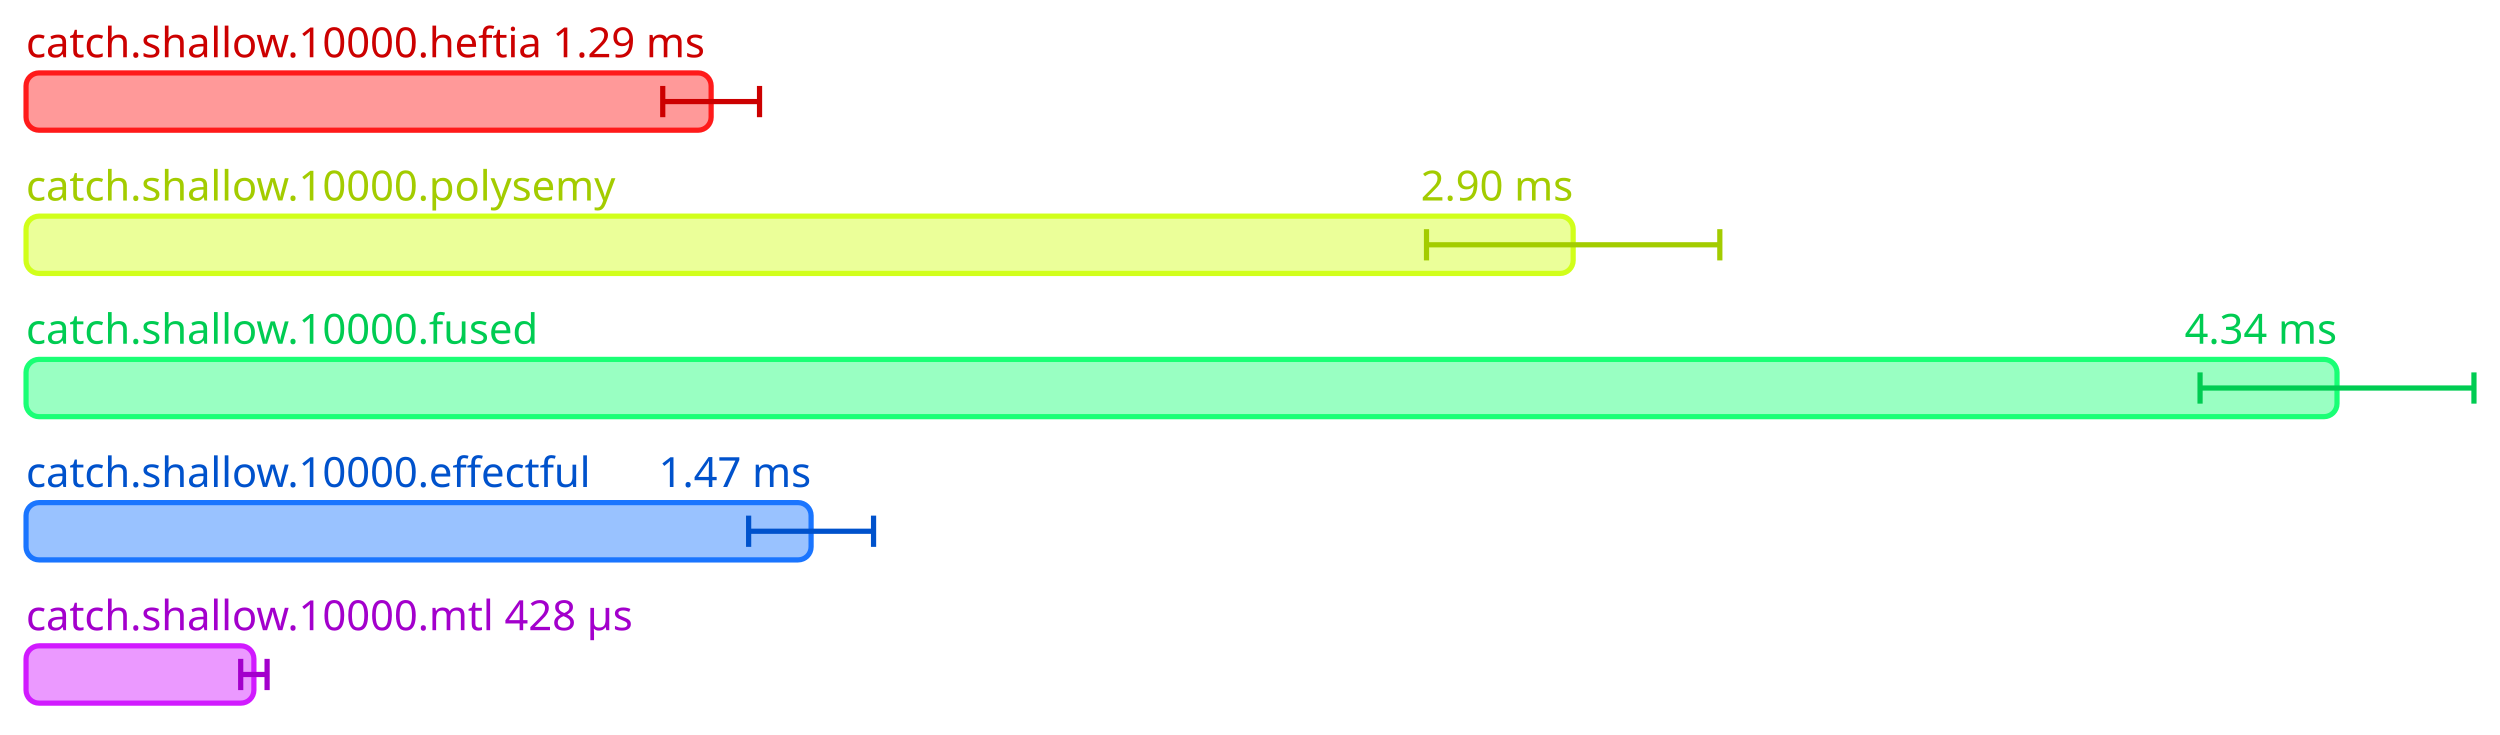
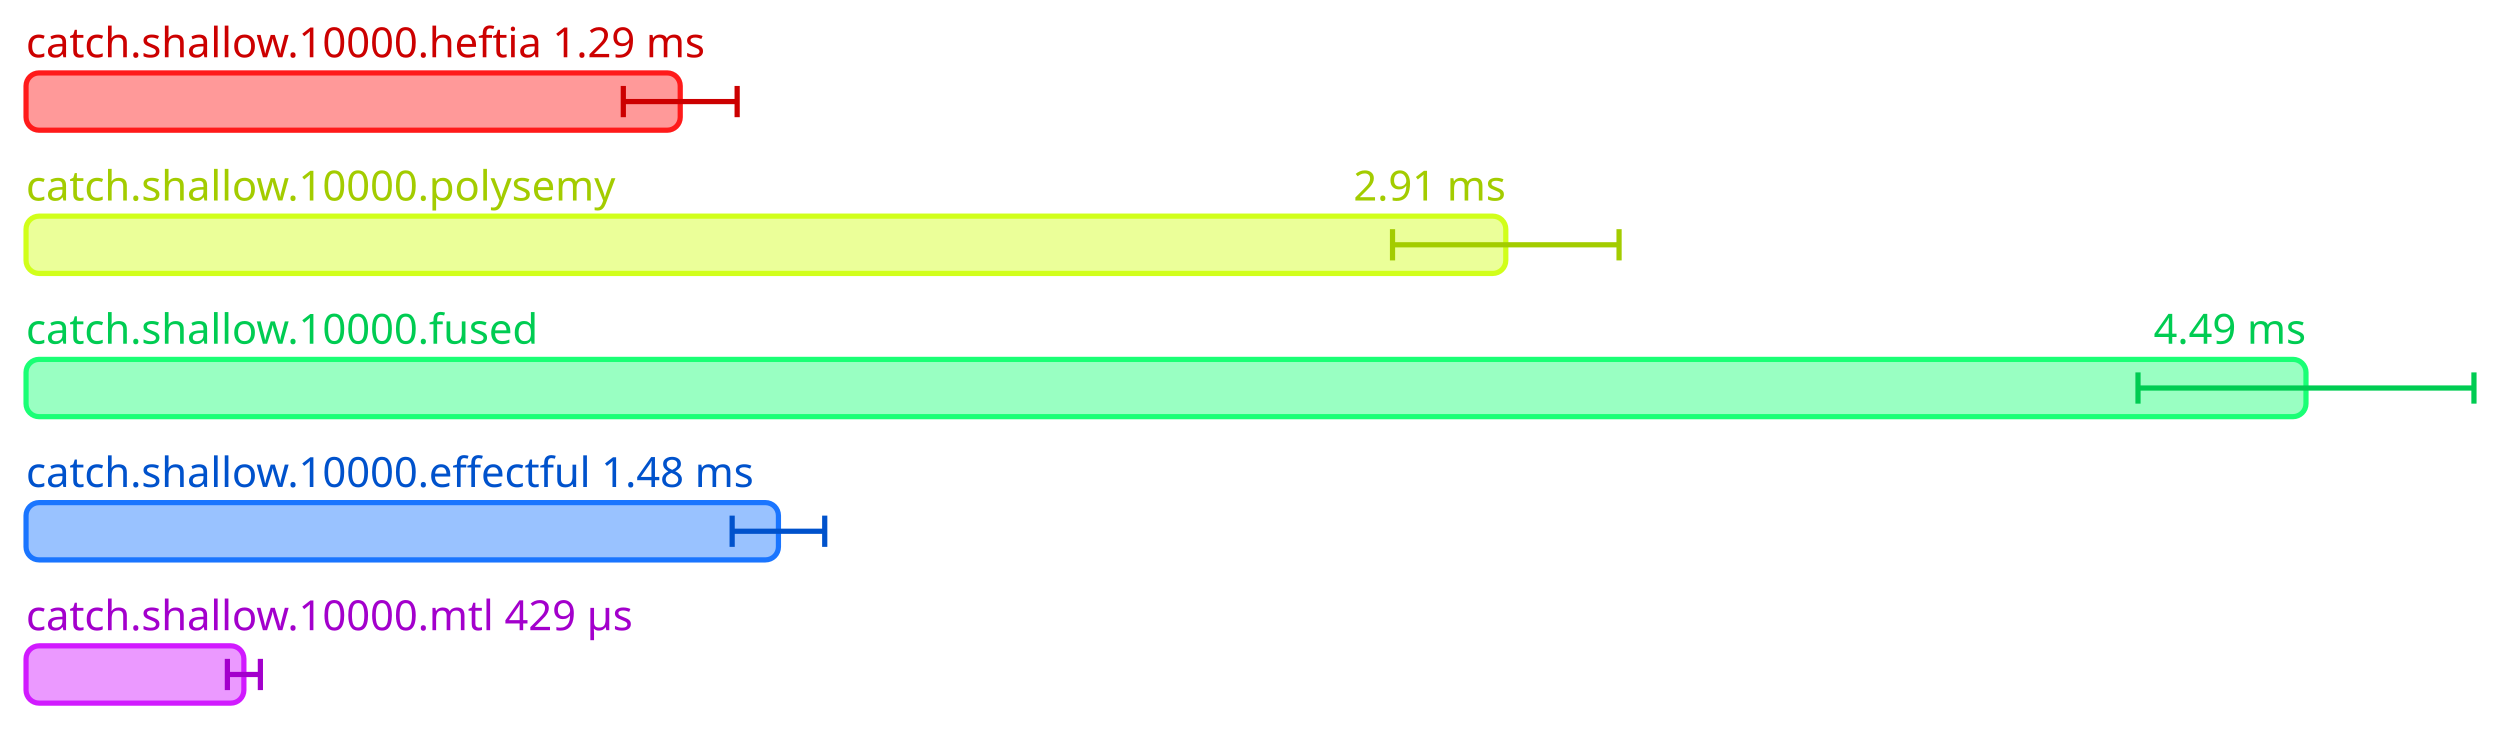
<svg xmlns="http://www.w3.org/2000/svg" height="282" width="960.0" font-size="16" font-family="sans-serif" stroke-width="2">
  <g transform="translate(10.0 0)">
    <text fill="hsl(0, 100%, 40%)" y="22">catch.shallow.10000.heftia 1.29 ms</text>
    <g>
-       <rect y="28" rx="5" height="22" width="263.077" fill="hsl(0, 100%, 80%)" stroke="hsl(0, 100%, 55%)" />
+       <rect y="28" rx="5" height="22" width="251.209" fill="hsl(0, 100%, 80%)" stroke="hsl(0, 100%, 55%)" />
      <g stroke="hsl(0, 100%, 40%)">
-         <line x1="244.493" x2="281.66" y1="39" y2="39" />
-         <line x1="244.493" x2="244.493" y1="33" y2="45" />
-         <line x1="281.66" x2="281.66" y1="33" y2="45" />
+         <line x1="229.354" x2="273.065" y1="39" y2="39" />
+         <line x1="229.354" x2="229.354" y1="33" y2="45" />
+         <line x1="273.065" x2="273.065" y1="33" y2="45" />
      </g>
    </g>
    <g fill="hsl(72, 100%, 40%)">
      <text y="77">catch.shallow.10000.polysemy</text>
-       <text y="77" x="594.094" text-anchor="end">2.90 ms</text>
+       <text y="77" x="568.224" text-anchor="end">2.91 ms</text>
    </g>
    <g>
-       <rect y="83" rx="5" height="22" width="594.094" fill="hsl(72, 100%, 80%)" stroke="hsl(72, 100%, 55%)" />
+       <rect y="83" rx="5" height="22" width="568.224" fill="hsl(72, 100%, 80%)" stroke="hsl(72, 100%, 55%)" />
      <g stroke="hsl(72, 100%, 40%)">
-         <line x1="537.776" x2="650.411" y1="94" y2="94" />
-         <line x1="537.776" x2="537.776" y1="88" y2="100" />
-         <line x1="650.411" x2="650.411" y1="88" y2="100" />
+         <line x1="524.727" x2="611.72" y1="94" y2="94" />
+         <line x1="524.727" x2="524.727" y1="88" y2="100" />
+         <line x1="611.72" x2="611.72" y1="88" y2="100" />
      </g>
    </g>
    <g fill="hsl(144, 100%, 40%)">
      <text y="132">catch.shallow.10000.fused</text>
-       <text y="132" x="887.412" text-anchor="end">4.34 ms</text>
+       <text y="132" x="875.498" text-anchor="end">4.49 ms</text>
    </g>
    <g>
-       <rect y="138" rx="5" height="22" width="887.412" fill="hsl(144, 100%, 80%)" stroke="hsl(144, 100%, 55%)" />
+       <rect y="138" rx="5" height="22" width="875.498" fill="hsl(144, 100%, 80%)" stroke="hsl(144, 100%, 55%)" />
      <g stroke="hsl(144, 100%, 40%)">
-         <line x1="834.823" x2="940.0" y1="149" y2="149" />
-         <line x1="834.823" x2="834.823" y1="143" y2="155" />
+         <line x1="810.995" x2="940.0" y1="149" y2="149" />
+         <line x1="810.995" x2="810.995" y1="143" y2="155" />
        <line x1="940.0" x2="940.0" y1="143" y2="155" />
      </g>
    </g>
-     <g fill="hsl(216, 100%, 40%)">
-       <text y="187">catch.shallow.10000.effectful</text>
-       <text y="187" x="301.46" text-anchor="end">1.47 ms</text>
-     </g>
+     <text fill="hsl(216, 100%, 40%)" y="187">catch.shallow.10000.effectful 1.48 ms</text>
    <g>
-       <rect y="193" rx="5" height="22" width="301.46" fill="hsl(216, 100%, 80%)" stroke="hsl(216, 100%, 55%)" />
+       <rect y="193" rx="5" height="22" width="288.921" fill="hsl(216, 100%, 80%)" stroke="hsl(216, 100%, 55%)" />
      <g stroke="hsl(216, 100%, 40%)">
-         <line x1="277.475" x2="325.444" y1="204" y2="204" />
-         <line x1="277.475" x2="277.475" y1="198" y2="210" />
-         <line x1="325.444" x2="325.444" y1="198" y2="210" />
+         <line x1="271.147" x2="306.696" y1="204" y2="204" />
+         <line x1="271.147" x2="271.147" y1="198" y2="210" />
+         <line x1="306.696" x2="306.696" y1="198" y2="210" />
      </g>
    </g>
-     <text fill="hsl(288, 100%, 40%)" y="242">catch.shallow.10000.mtl 428  μs</text>
+     <text fill="hsl(288, 100%, 40%)" y="242">catch.shallow.10000.mtl 429  μs</text>
    <g>
-       <rect y="248" rx="5" height="22" width="87.494" fill="hsl(288, 100%, 80%)" stroke="hsl(288, 100%, 55%)" />
+       <rect y="248" rx="5" height="22" width="83.65" fill="hsl(288, 100%, 80%)" stroke="hsl(288, 100%, 55%)" />
      <g stroke="hsl(288, 100%, 40%)">
-         <line x1="82.427" x2="92.562" y1="259" y2="259" />
-         <line x1="82.427" x2="82.427" y1="253" y2="265" />
-         <line x1="92.562" x2="92.562" y1="253" y2="265" />
+         <line x1="77.316" x2="89.985" y1="259" y2="259" />
+         <line x1="77.316" x2="77.316" y1="253" y2="265" />
+         <line x1="89.985" x2="89.985" y1="253" y2="265" />
      </g>
    </g>
  </g>
</svg>
